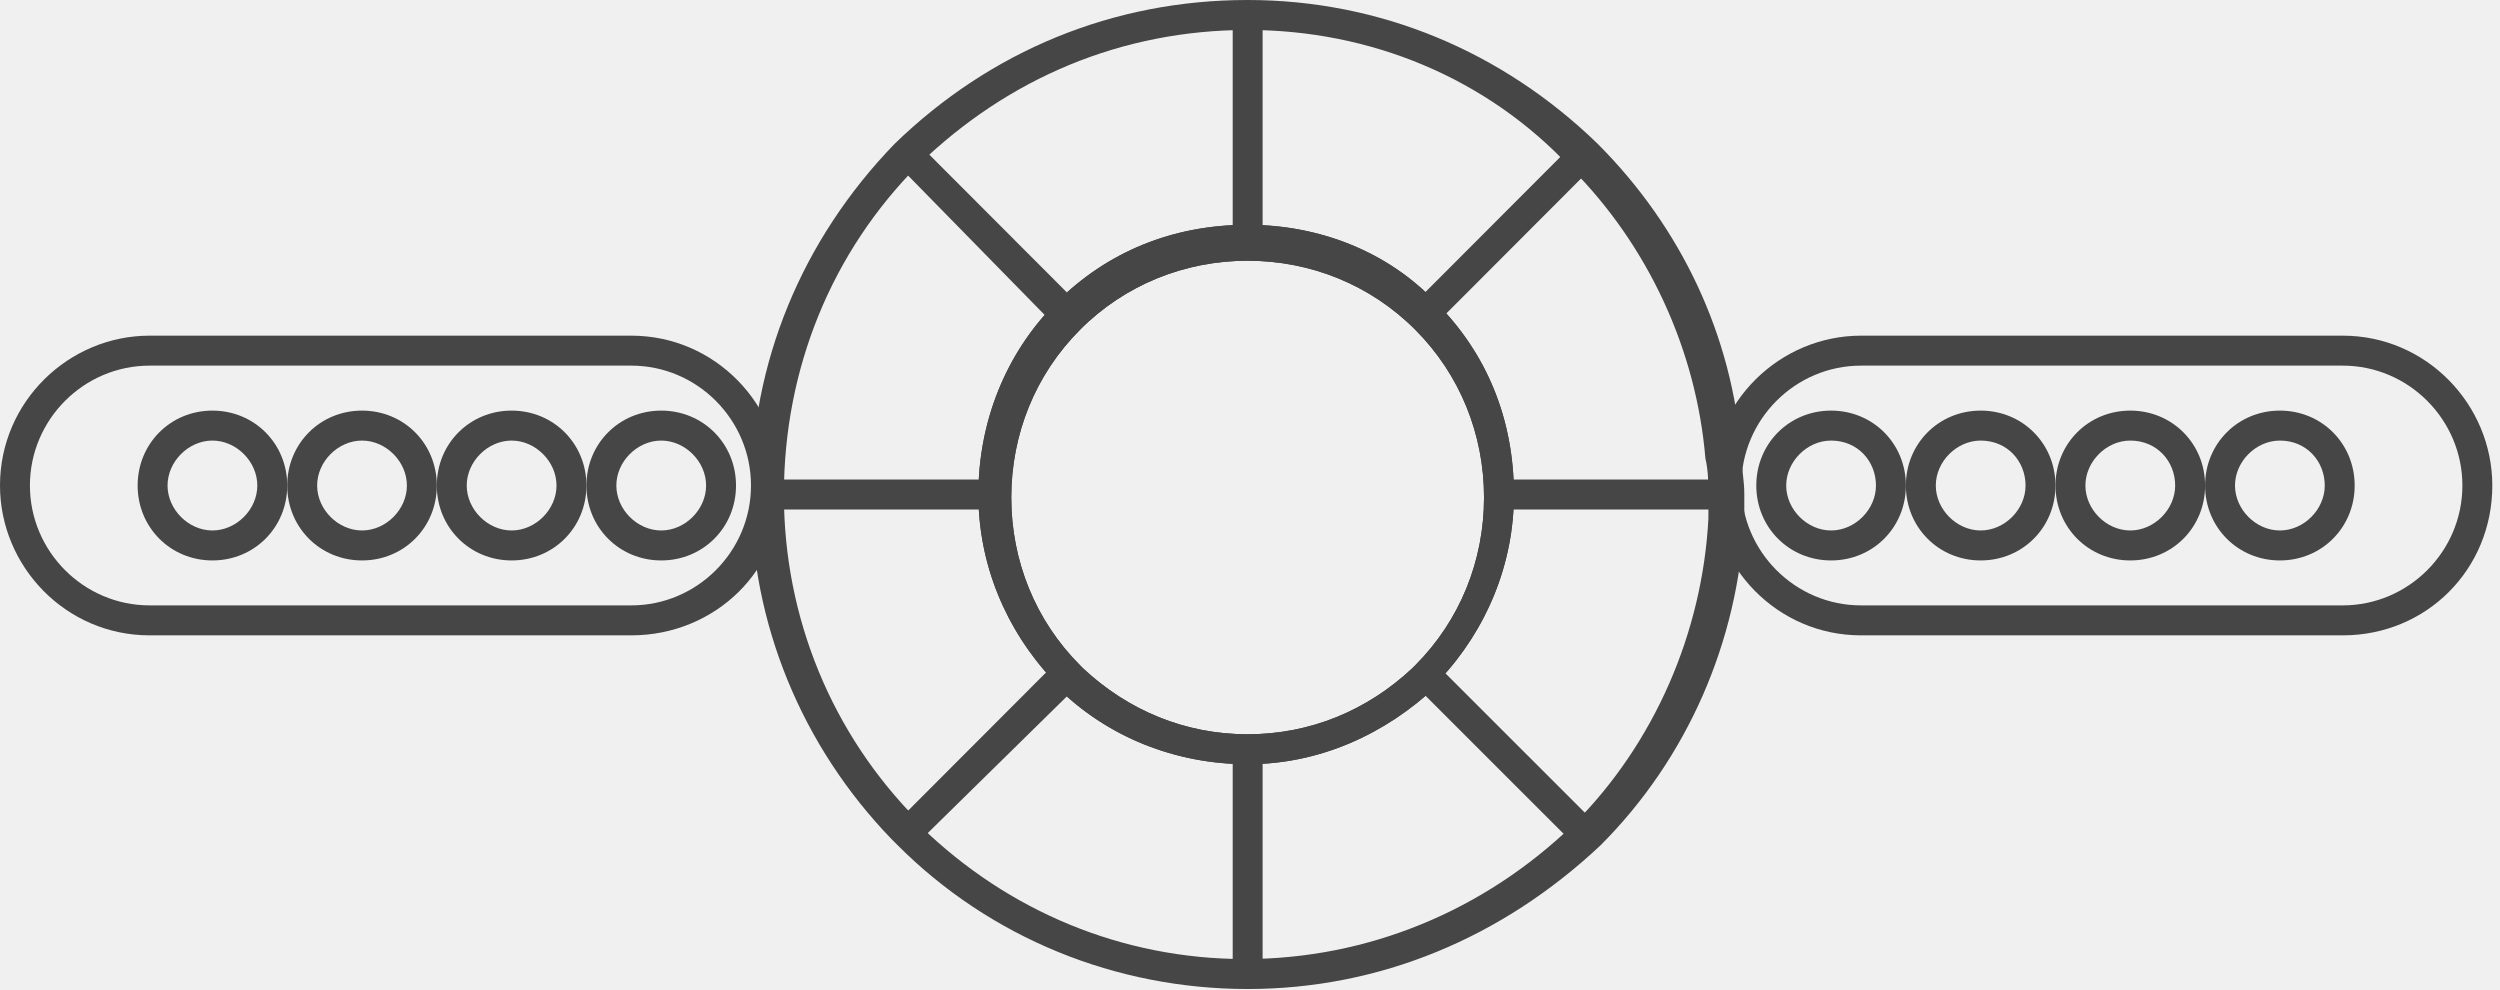
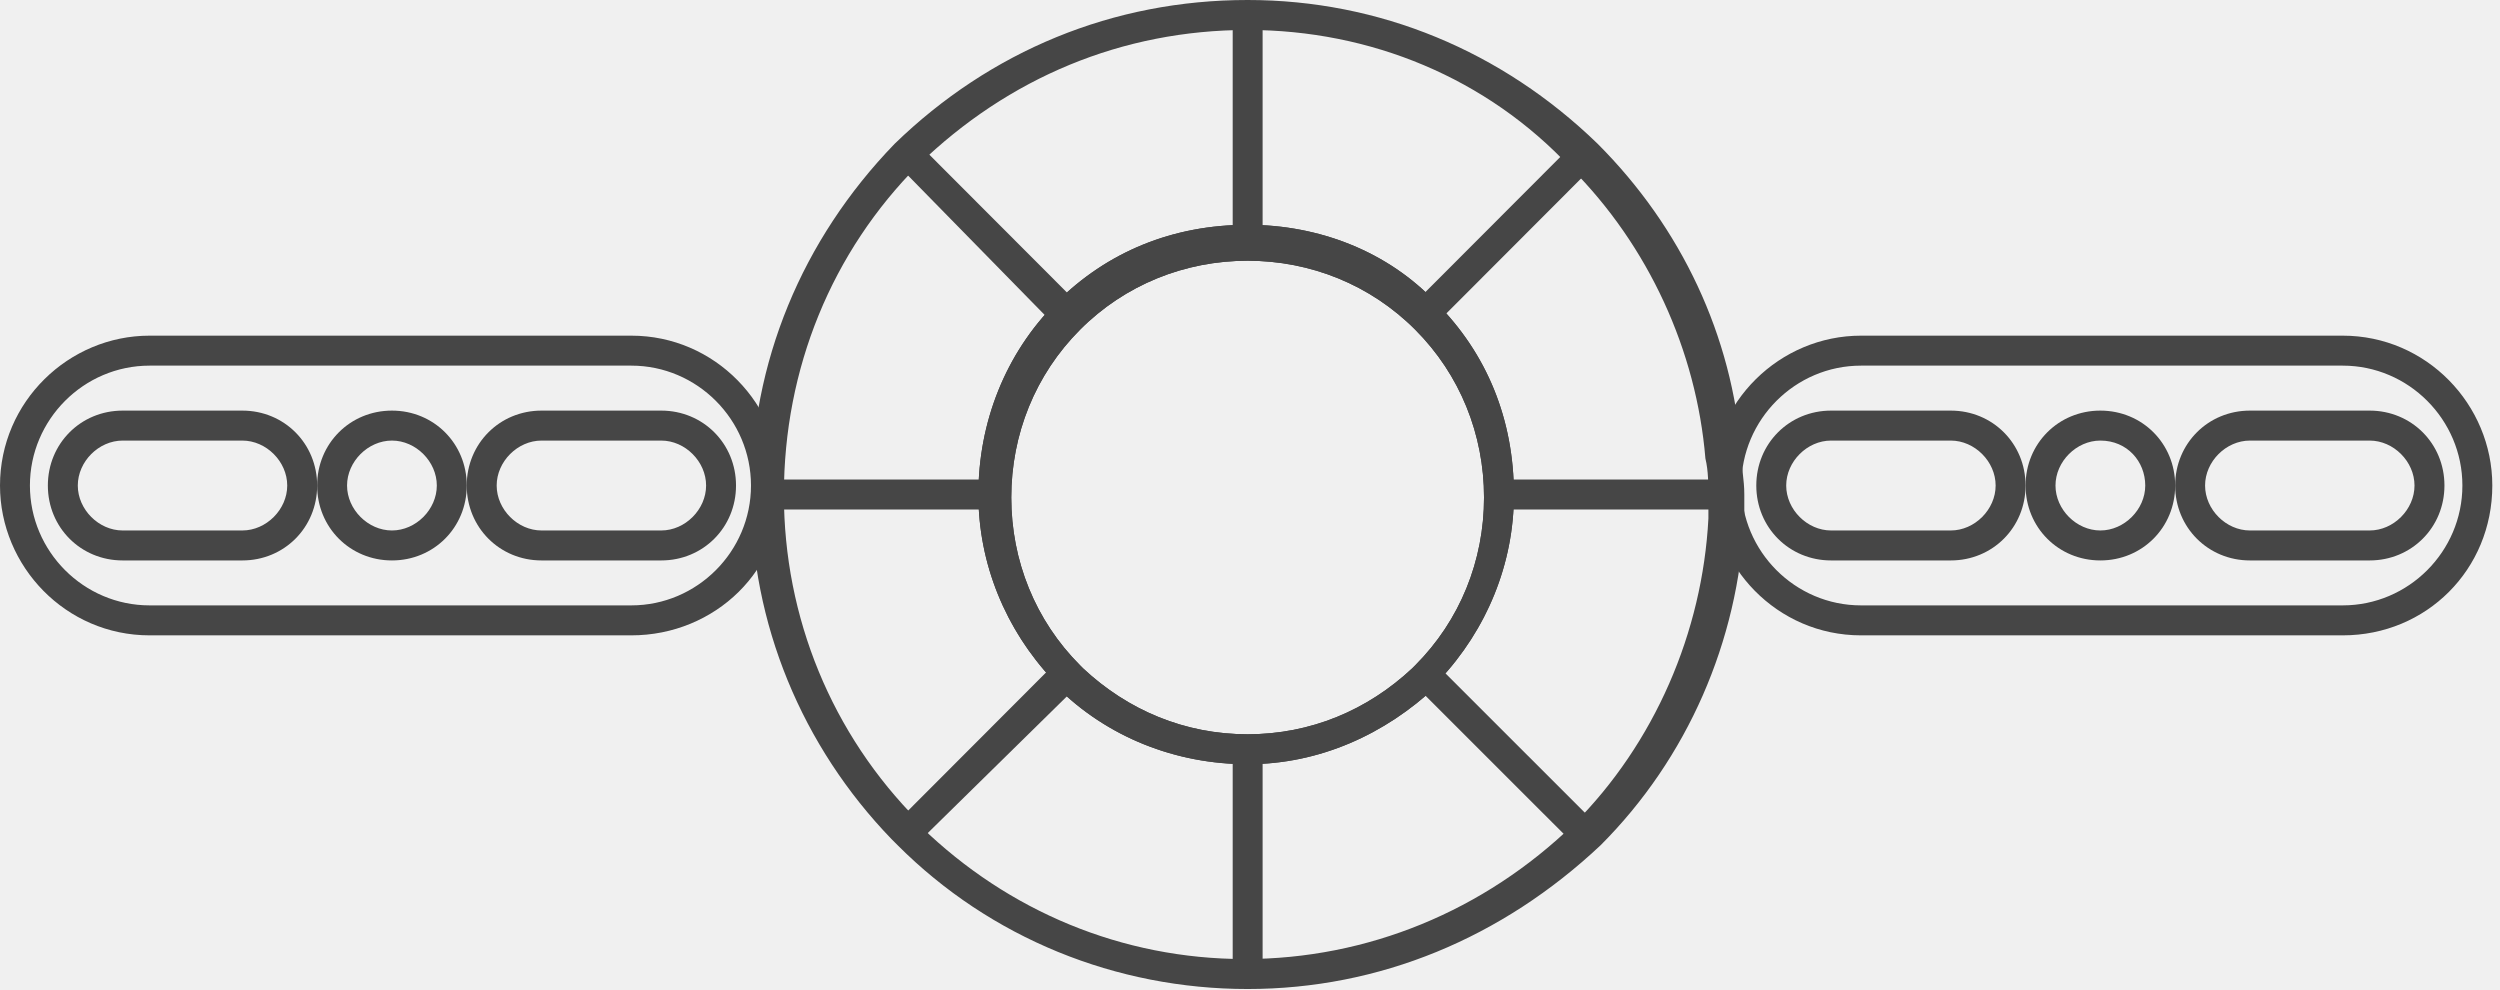
<svg xmlns="http://www.w3.org/2000/svg" width="91" height="36" viewBox="0 0 91 36" fill="none">
-   <g clip-path="url(#clip0_162_11514)">
+   <g clip-path="url(#clip0_162_11438)">
    <path d="M45.414 36C40.622 36 36.048 34.145 32.672 30.764L32.454 30.546C29.187 27.164 27.336 22.691 27.336 18C27.336 13.2 29.187 8.727 32.563 5.236C36.048 1.855 40.514 0 45.414 0C50.206 0 54.672 1.855 58.157 5.236C61.206 8.291 63.057 12.218 63.384 16.473C63.384 17.018 63.493 17.454 63.493 18C63.493 18.327 63.493 18.546 63.493 18.873C63.275 23.346 61.424 27.6 58.265 30.764C54.672 34.145 50.206 36 45.414 36ZM33.543 30.109C36.702 33.164 40.84 34.909 45.305 34.909C49.771 34.909 54.018 33.164 57.285 30C60.226 27.055 61.968 23.018 62.186 18.873C62.186 18.654 62.186 18.327 62.186 18.109C62.186 17.673 62.186 17.127 62.077 16.691C61.751 12.764 60.008 8.945 57.176 6.109C54.127 2.836 49.88 1.091 45.414 1.091C40.84 1.091 36.702 2.836 33.434 6C30.276 9.164 28.534 13.418 28.534 18C28.534 22.473 30.276 26.727 33.434 29.891L33.543 30.109ZM45.414 27.818C42.801 27.818 40.296 26.836 38.444 24.982L38.335 24.764C36.593 22.909 35.613 20.509 35.613 18C35.613 15.382 36.593 12.873 38.444 11.018C40.296 9.164 42.692 8.182 45.414 8.182C48.028 8.182 50.533 9.164 52.276 11.018C54.127 12.873 55.107 15.273 55.107 18C55.107 20.509 54.127 22.909 52.384 24.764L52.276 24.982C50.424 26.727 48.028 27.818 45.414 27.818ZM39.424 24.327C41.058 25.855 43.127 26.727 45.414 26.727C47.701 26.727 49.771 25.855 51.404 24.327L51.513 24.218C53.147 22.582 54.018 20.4 54.018 18.109C54.018 15.818 53.147 13.636 51.513 12C49.88 10.364 47.701 9.491 45.414 9.491C43.127 9.491 40.949 10.364 39.316 12C37.682 13.636 36.811 15.818 36.811 18.109C36.811 20.4 37.682 22.582 39.316 24.218L39.424 24.327Z" fill="#464646" />
    <path d="M22.98 23.127H5.445C2.396 23.127 0 20.618 0 17.673C0 14.618 2.505 12.218 5.445 12.218H22.98C26.029 12.218 28.425 14.727 28.425 17.673C28.534 20.727 26.029 23.127 22.98 23.127ZM5.445 13.309C3.049 13.309 1.089 15.273 1.089 17.673C1.089 20.073 3.049 22.036 5.445 22.036H22.98C25.375 22.036 27.336 20.073 27.336 17.673C27.336 15.273 25.375 13.309 22.98 13.309H5.445Z" fill="#464646" />
    <path d="M45.959 27.273H44.87V35.455H45.959V27.273Z" fill="#464646" />
    <path d="M45.959 0.545H44.87V8.727H45.959V0.545Z" fill="#464646" />
    <path d="M36.157 17.455H27.989V18.546H36.157V17.455Z" fill="#464646" />
    <path d="M62.731 17.455H54.563V18.546H62.731V17.455Z" fill="#464646" />
    <path d="M38.444 11.891L32.672 6L33.435 5.236L39.207 11.018L38.444 11.891Z" fill="#464646" />
    <path d="M52.273 24.168L51.503 24.94L57.285 30.72L58.054 29.948L52.273 24.168Z" fill="#464646" />
    <path d="M45.414 27.818C42.801 27.818 40.296 26.836 38.444 24.982L38.336 24.764C36.593 22.909 35.613 20.509 35.613 18C35.613 15.382 36.593 12.873 38.444 11.018C40.296 9.164 42.692 8.182 45.414 8.182C48.028 8.182 50.533 9.164 52.276 11.018C54.127 12.873 55.107 15.273 55.107 18C55.107 20.509 54.127 22.909 52.385 24.764L52.276 24.982C50.424 26.727 48.028 27.818 45.414 27.818ZM39.425 24.327C41.058 25.855 43.127 26.727 45.414 26.727C47.702 26.727 49.771 25.855 51.404 24.327L51.513 24.218C53.147 22.582 54.018 20.4 54.018 18.109C54.018 15.818 53.147 13.636 51.513 12C49.88 10.364 47.702 9.491 45.414 9.491C43.127 9.491 40.949 10.364 39.316 12C37.682 13.636 36.811 15.818 36.811 18.109C36.811 20.4 37.682 22.582 39.316 24.218L39.425 24.327Z" fill="#464646" />
    <path d="M57.217 5.29L51.441 11.075L52.211 11.846L57.987 6.061L57.217 5.29Z" fill="#464646" />
    <path d="M32.999 30.873V30.327H32.454V30.109L32.672 29.891L38.444 24.109L39.207 24.982L33.543 30.546V30.873H32.999Z" fill="#464646" />
-     <path d="M24.069 20.4C22.544 20.4 21.346 19.2 21.346 17.673C21.346 16.146 22.544 14.946 24.069 14.946C25.593 14.946 26.791 16.146 26.791 17.673C26.791 19.2 25.593 20.4 24.069 20.4ZM24.069 16.037C23.197 16.037 22.435 16.8 22.435 17.673C22.435 18.546 23.197 19.309 24.069 19.309C24.94 19.309 25.702 18.546 25.702 17.673C25.702 16.8 24.94 16.037 24.069 16.037Z" fill="#464646" />
+     <path d="M8.821 20.4H4.465C2.94 20.4 1.742 19.2 1.742 17.673C1.742 16.146 2.94 14.946 4.465 14.946H8.821C10.346 14.946 11.544 16.146 11.544 17.673C11.544 19.2 10.346 20.4 8.821 20.4ZM4.465 16.037C3.594 16.037 2.832 16.8 2.832 17.673C2.832 18.546 3.594 19.309 4.465 19.309H8.821C9.693 19.309 10.455 18.546 10.455 17.673C10.455 16.8 9.693 16.037 8.821 16.037H4.465Z" fill="#464646" />
+     <path d="M24.069 20.4H19.712C18.188 20.4 16.989 19.2 16.989 17.673C16.989 16.146 18.188 14.946 19.712 14.946H24.069C25.593 14.946 26.791 16.146 26.791 17.673C26.791 19.2 25.593 20.4 24.069 20.4ZM19.712 16.037C18.841 16.037 18.079 16.8 18.079 17.673C18.079 18.546 18.841 19.309 19.712 19.309H24.069C24.94 19.309 25.702 18.546 25.702 17.673C25.702 16.8 24.94 16.037 24.069 16.037H19.712Z" fill="#464646" />
+     <path d="M14.267 20.4C12.742 20.4 11.544 19.2 11.544 17.673C11.544 16.146 12.742 14.946 14.267 14.946C15.792 14.946 16.99 16.146 16.99 17.673C16.99 19.2 15.792 20.4 14.267 20.4ZM14.267 16.037C13.396 16.037 12.633 16.8 12.633 17.673C12.633 18.546 13.396 19.309 14.267 19.309C15.138 19.309 15.9 18.546 15.9 17.673C15.9 16.8 15.138 16.037 14.267 16.037Z" fill="#464646" />
    <path d="M85.275 23.127H67.74C64.691 23.127 62.295 20.618 62.295 17.673C62.295 14.618 64.8 12.218 67.74 12.218H85.275C88.324 12.218 90.72 14.727 90.72 17.673C90.72 20.727 88.324 23.127 85.275 23.127ZM67.74 13.309C65.345 13.309 63.384 15.273 63.384 17.673C63.384 20.073 65.345 22.036 67.74 22.036H85.275C87.671 22.036 89.631 20.073 89.631 17.673C89.631 15.273 87.671 13.309 85.275 13.309H67.74Z" fill="#464646" />
-     <path d="M18.623 20.4C17.098 20.4 15.9 19.2 15.9 17.673C15.9 16.146 17.098 14.946 18.623 14.946C20.148 14.946 21.346 16.146 21.346 17.673C21.346 19.2 20.148 20.4 18.623 20.4ZM18.623 16.037C17.752 16.037 16.989 16.8 16.989 17.673C16.989 18.546 17.752 19.309 18.623 19.309C19.494 19.309 20.257 18.546 20.257 17.673C20.257 16.8 19.494 16.037 18.623 16.037Z" fill="#464646" />
-     <path d="M13.178 20.4C11.653 20.4 10.455 19.2 10.455 17.673C10.455 16.146 11.653 14.946 13.178 14.946C14.703 14.946 15.9 16.146 15.9 17.673C15.9 19.2 14.703 20.4 13.178 20.4ZM13.178 16.037C12.306 16.037 11.544 16.8 11.544 17.673C11.544 18.546 12.306 19.309 13.178 19.309C14.049 19.309 14.811 18.546 14.811 17.673C14.811 16.8 14.049 16.037 13.178 16.037Z" fill="#464646" />
-     <path d="M7.732 20.4C6.208 20.4 5.01 19.2 5.01 17.673C5.01 16.146 6.208 14.946 7.732 14.946C9.257 14.946 10.455 16.146 10.455 17.673C10.455 19.2 9.257 20.4 7.732 20.4ZM7.732 16.037C6.861 16.037 6.099 16.8 6.099 17.673C6.099 18.546 6.861 19.309 7.732 19.309C8.604 19.309 9.366 18.546 9.366 17.673C9.366 16.8 8.604 16.037 7.732 16.037Z" fill="#464646" />
-     <path d="M82.988 20.4C81.463 20.4 80.265 19.2 80.265 17.673C80.265 16.146 81.463 14.946 82.988 14.946C84.512 14.946 85.71 16.146 85.71 17.673C85.71 19.2 84.512 20.4 82.988 20.4ZM82.988 16.037C82.116 16.037 81.354 16.8 81.354 17.673C81.354 18.546 82.116 19.309 82.988 19.309C83.859 19.309 84.621 18.546 84.621 17.673C84.621 16.8 83.968 16.037 82.988 16.037Z" fill="#464646" />
-     <path d="M77.542 20.4C76.018 20.4 74.82 19.2 74.82 17.673C74.82 16.146 76.018 14.946 77.542 14.946C79.067 14.946 80.265 16.146 80.265 17.673C80.265 19.2 79.067 20.4 77.542 20.4ZM77.542 16.037C76.671 16.037 75.909 16.8 75.909 17.673C75.909 18.546 76.671 19.309 77.542 19.309C78.413 19.309 79.176 18.546 79.176 17.673C79.176 16.8 78.522 16.037 77.542 16.037Z" fill="#464646" />
-     <path d="M72.097 20.4C70.572 20.4 69.374 19.2 69.374 17.673C69.374 16.146 70.572 14.946 72.097 14.946C73.621 14.946 74.819 16.146 74.819 17.673C74.819 19.2 73.621 20.4 72.097 20.4ZM72.097 16.037C71.225 16.037 70.463 16.8 70.463 17.673C70.463 18.546 71.225 19.309 72.097 19.309C72.968 19.309 73.73 18.546 73.73 17.673C73.73 16.8 73.077 16.037 72.097 16.037Z" fill="#464646" />
-     <path d="M66.651 20.4C65.127 20.4 63.929 19.2 63.929 17.673C63.929 16.146 65.127 14.946 66.651 14.946C68.176 14.946 69.374 16.146 69.374 17.673C69.374 19.2 68.176 20.4 66.651 20.4ZM66.651 16.037C65.78 16.037 65.018 16.8 65.018 17.673C65.018 18.546 65.78 19.309 66.651 19.309C67.523 19.309 68.285 18.546 68.285 17.673C68.285 16.8 67.632 16.037 66.651 16.037Z" fill="#464646" />
+     <path d="M71.008 20.4H66.651C65.127 20.4 63.929 19.2 63.929 17.673C63.929 16.146 65.127 14.946 66.651 14.946H71.008C72.532 14.946 73.73 16.146 73.73 17.673C73.73 19.2 72.532 20.4 71.008 20.4ZM66.651 16.037C65.78 16.037 65.018 16.8 65.018 17.673C65.018 18.546 65.78 19.309 66.651 19.309H71.008C71.879 19.309 72.641 18.546 72.641 17.673C72.641 16.8 71.879 16.037 71.008 16.037H66.651Z" fill="#464646" />
+     <path d="M86.255 20.4H81.898C80.374 20.4 79.176 19.2 79.176 17.673C79.176 16.146 80.374 14.946 81.898 14.946H86.255C87.779 14.946 88.978 16.146 88.978 17.673C88.978 19.2 87.779 20.4 86.255 20.4ZM81.898 16.037C81.027 16.037 80.265 16.8 80.265 17.673C80.265 18.546 81.027 19.309 81.898 19.309H86.255C87.126 19.309 87.888 18.546 87.888 17.673C87.888 16.8 87.126 16.037 86.255 16.037H81.898Z" fill="#464646" />
+     <path d="M76.453 20.4C74.928 20.4 73.731 19.2 73.731 17.673C73.731 16.146 74.928 14.946 76.453 14.946C77.978 14.946 79.176 16.146 79.176 17.673C79.176 19.2 77.978 20.4 76.453 20.4ZM76.453 16.037C75.582 16.037 74.82 16.8 74.82 17.673C74.82 18.546 75.582 19.309 76.453 19.309C77.324 19.309 78.087 18.546 78.087 17.673C78.087 16.8 77.433 16.037 76.453 16.037Z" fill="#464646" />
  </g>
  <defs>
-     <clipPath id="clip0_162_11514">
+     <clipPath id="clip0_162_11438">
      <rect width="90.72" height="36" fill="white" />
    </clipPath>
  </defs>
</svg>
